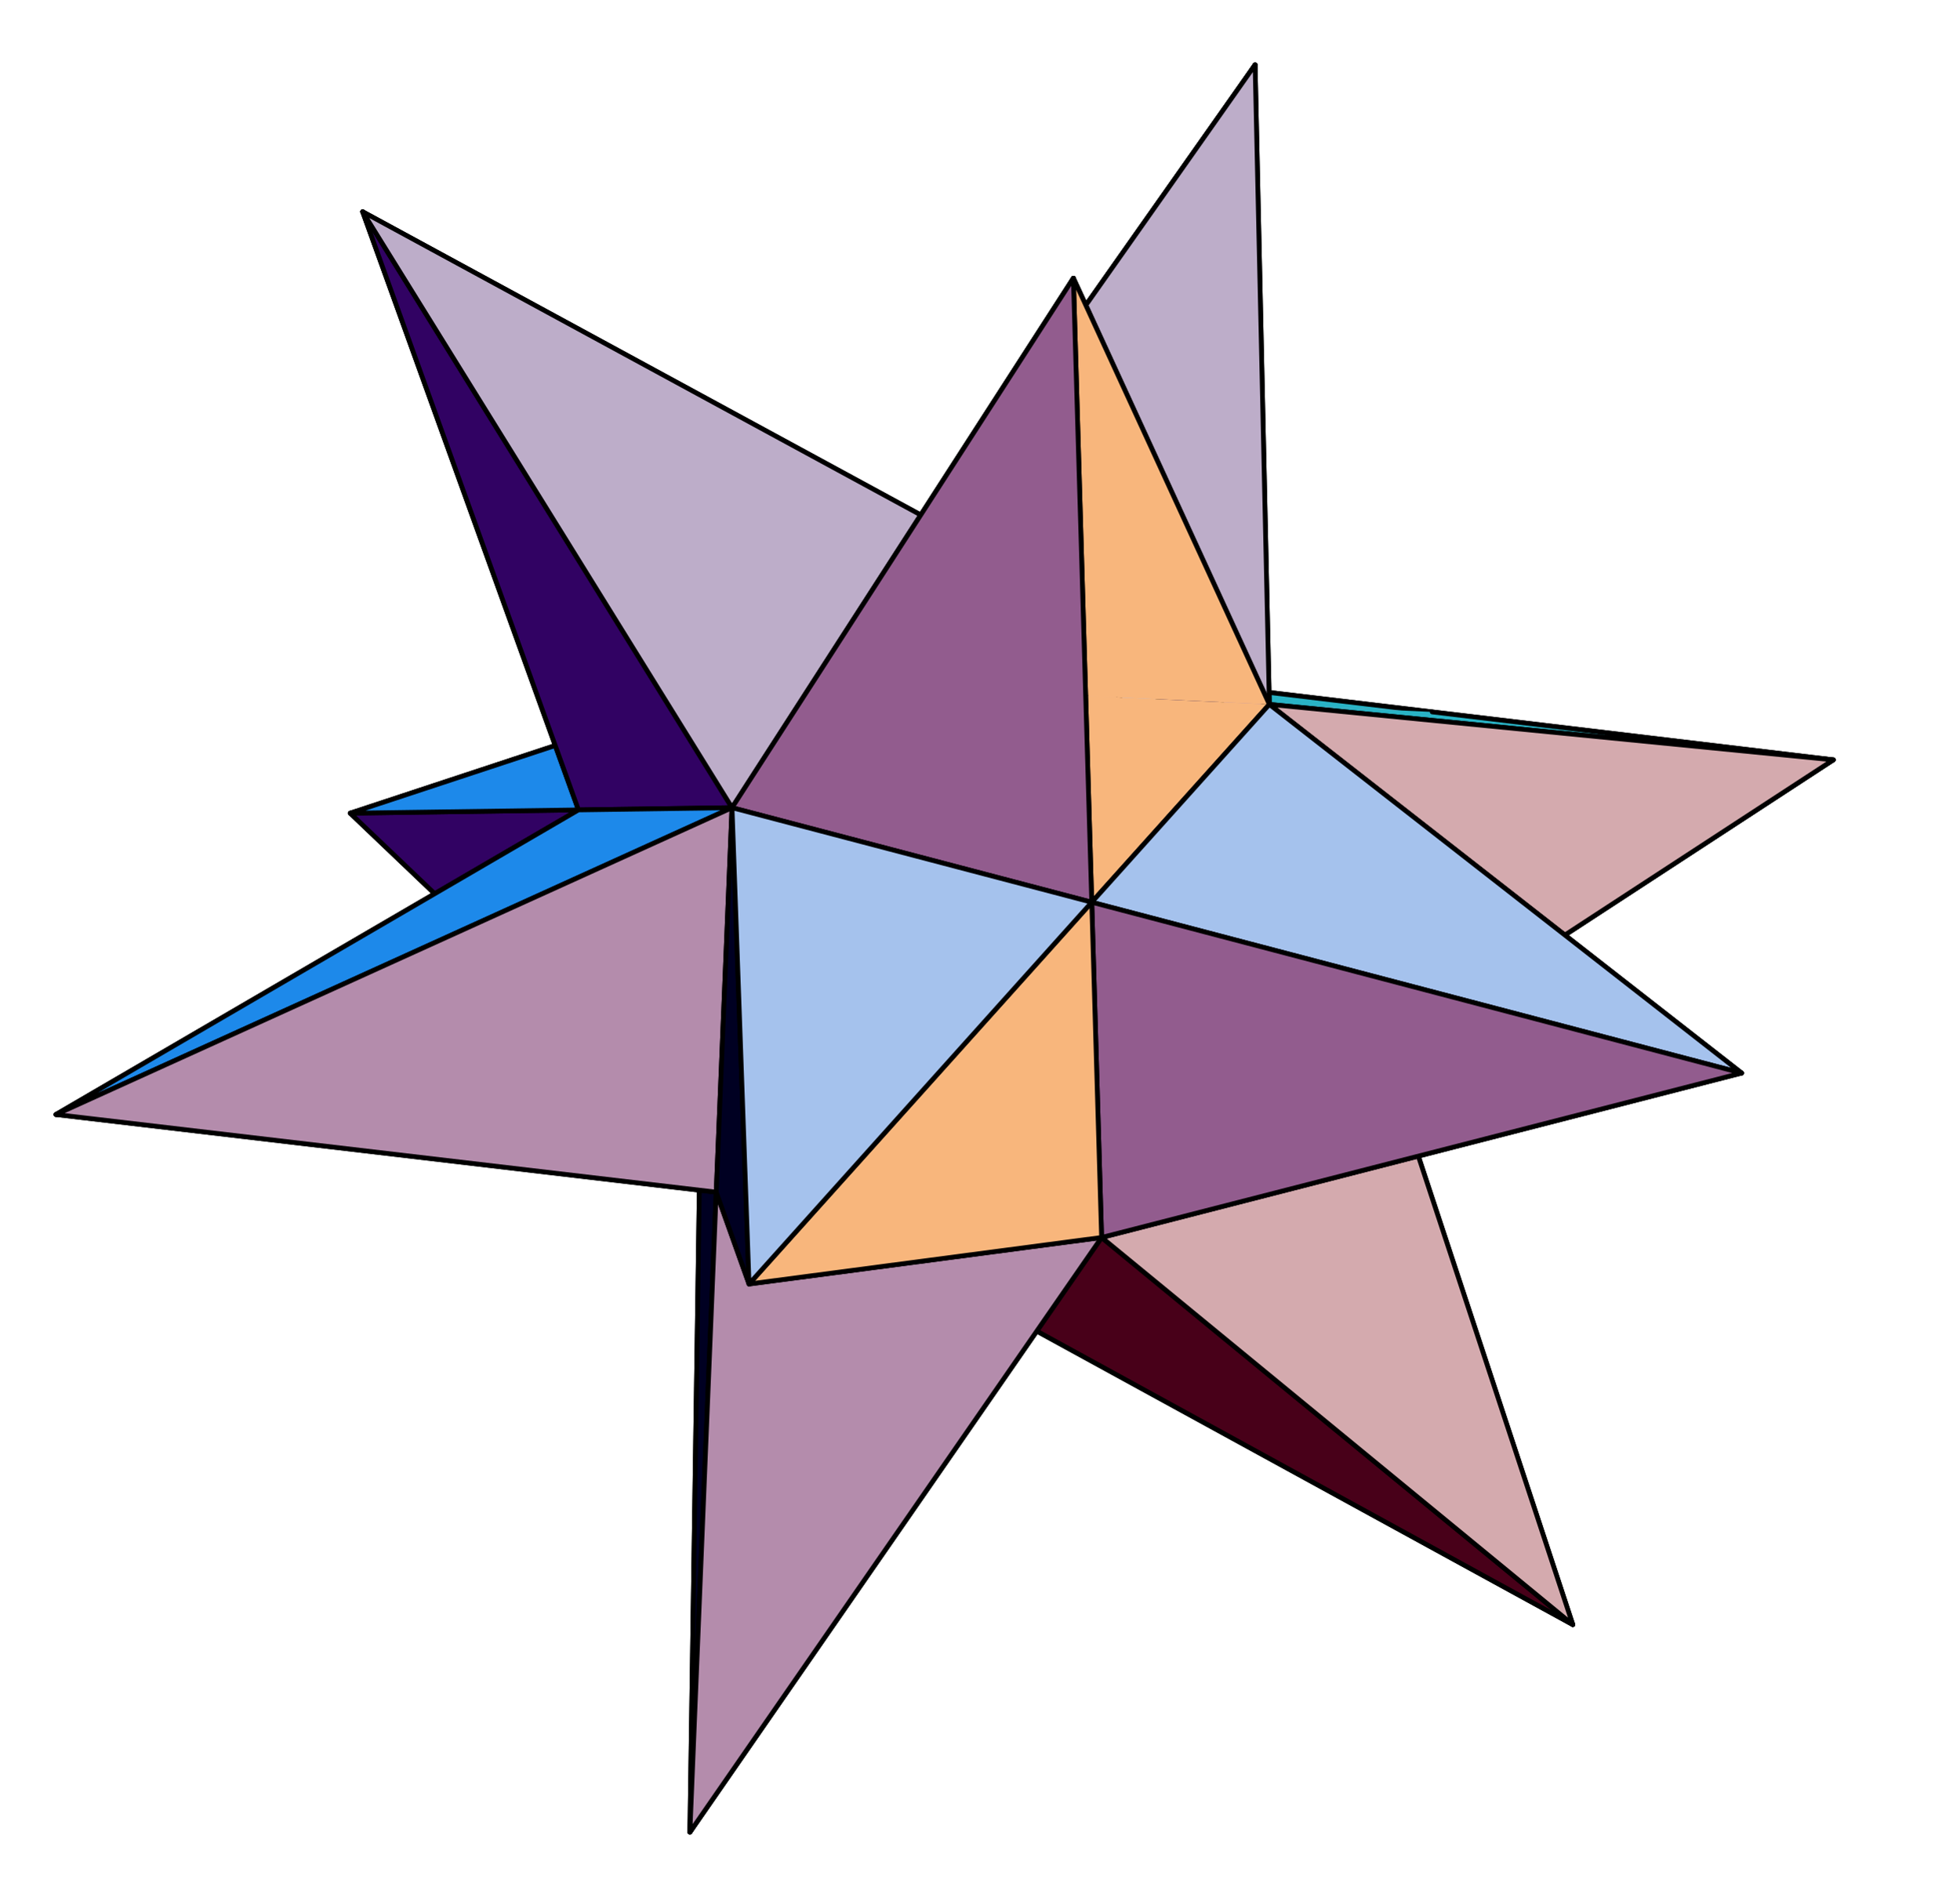
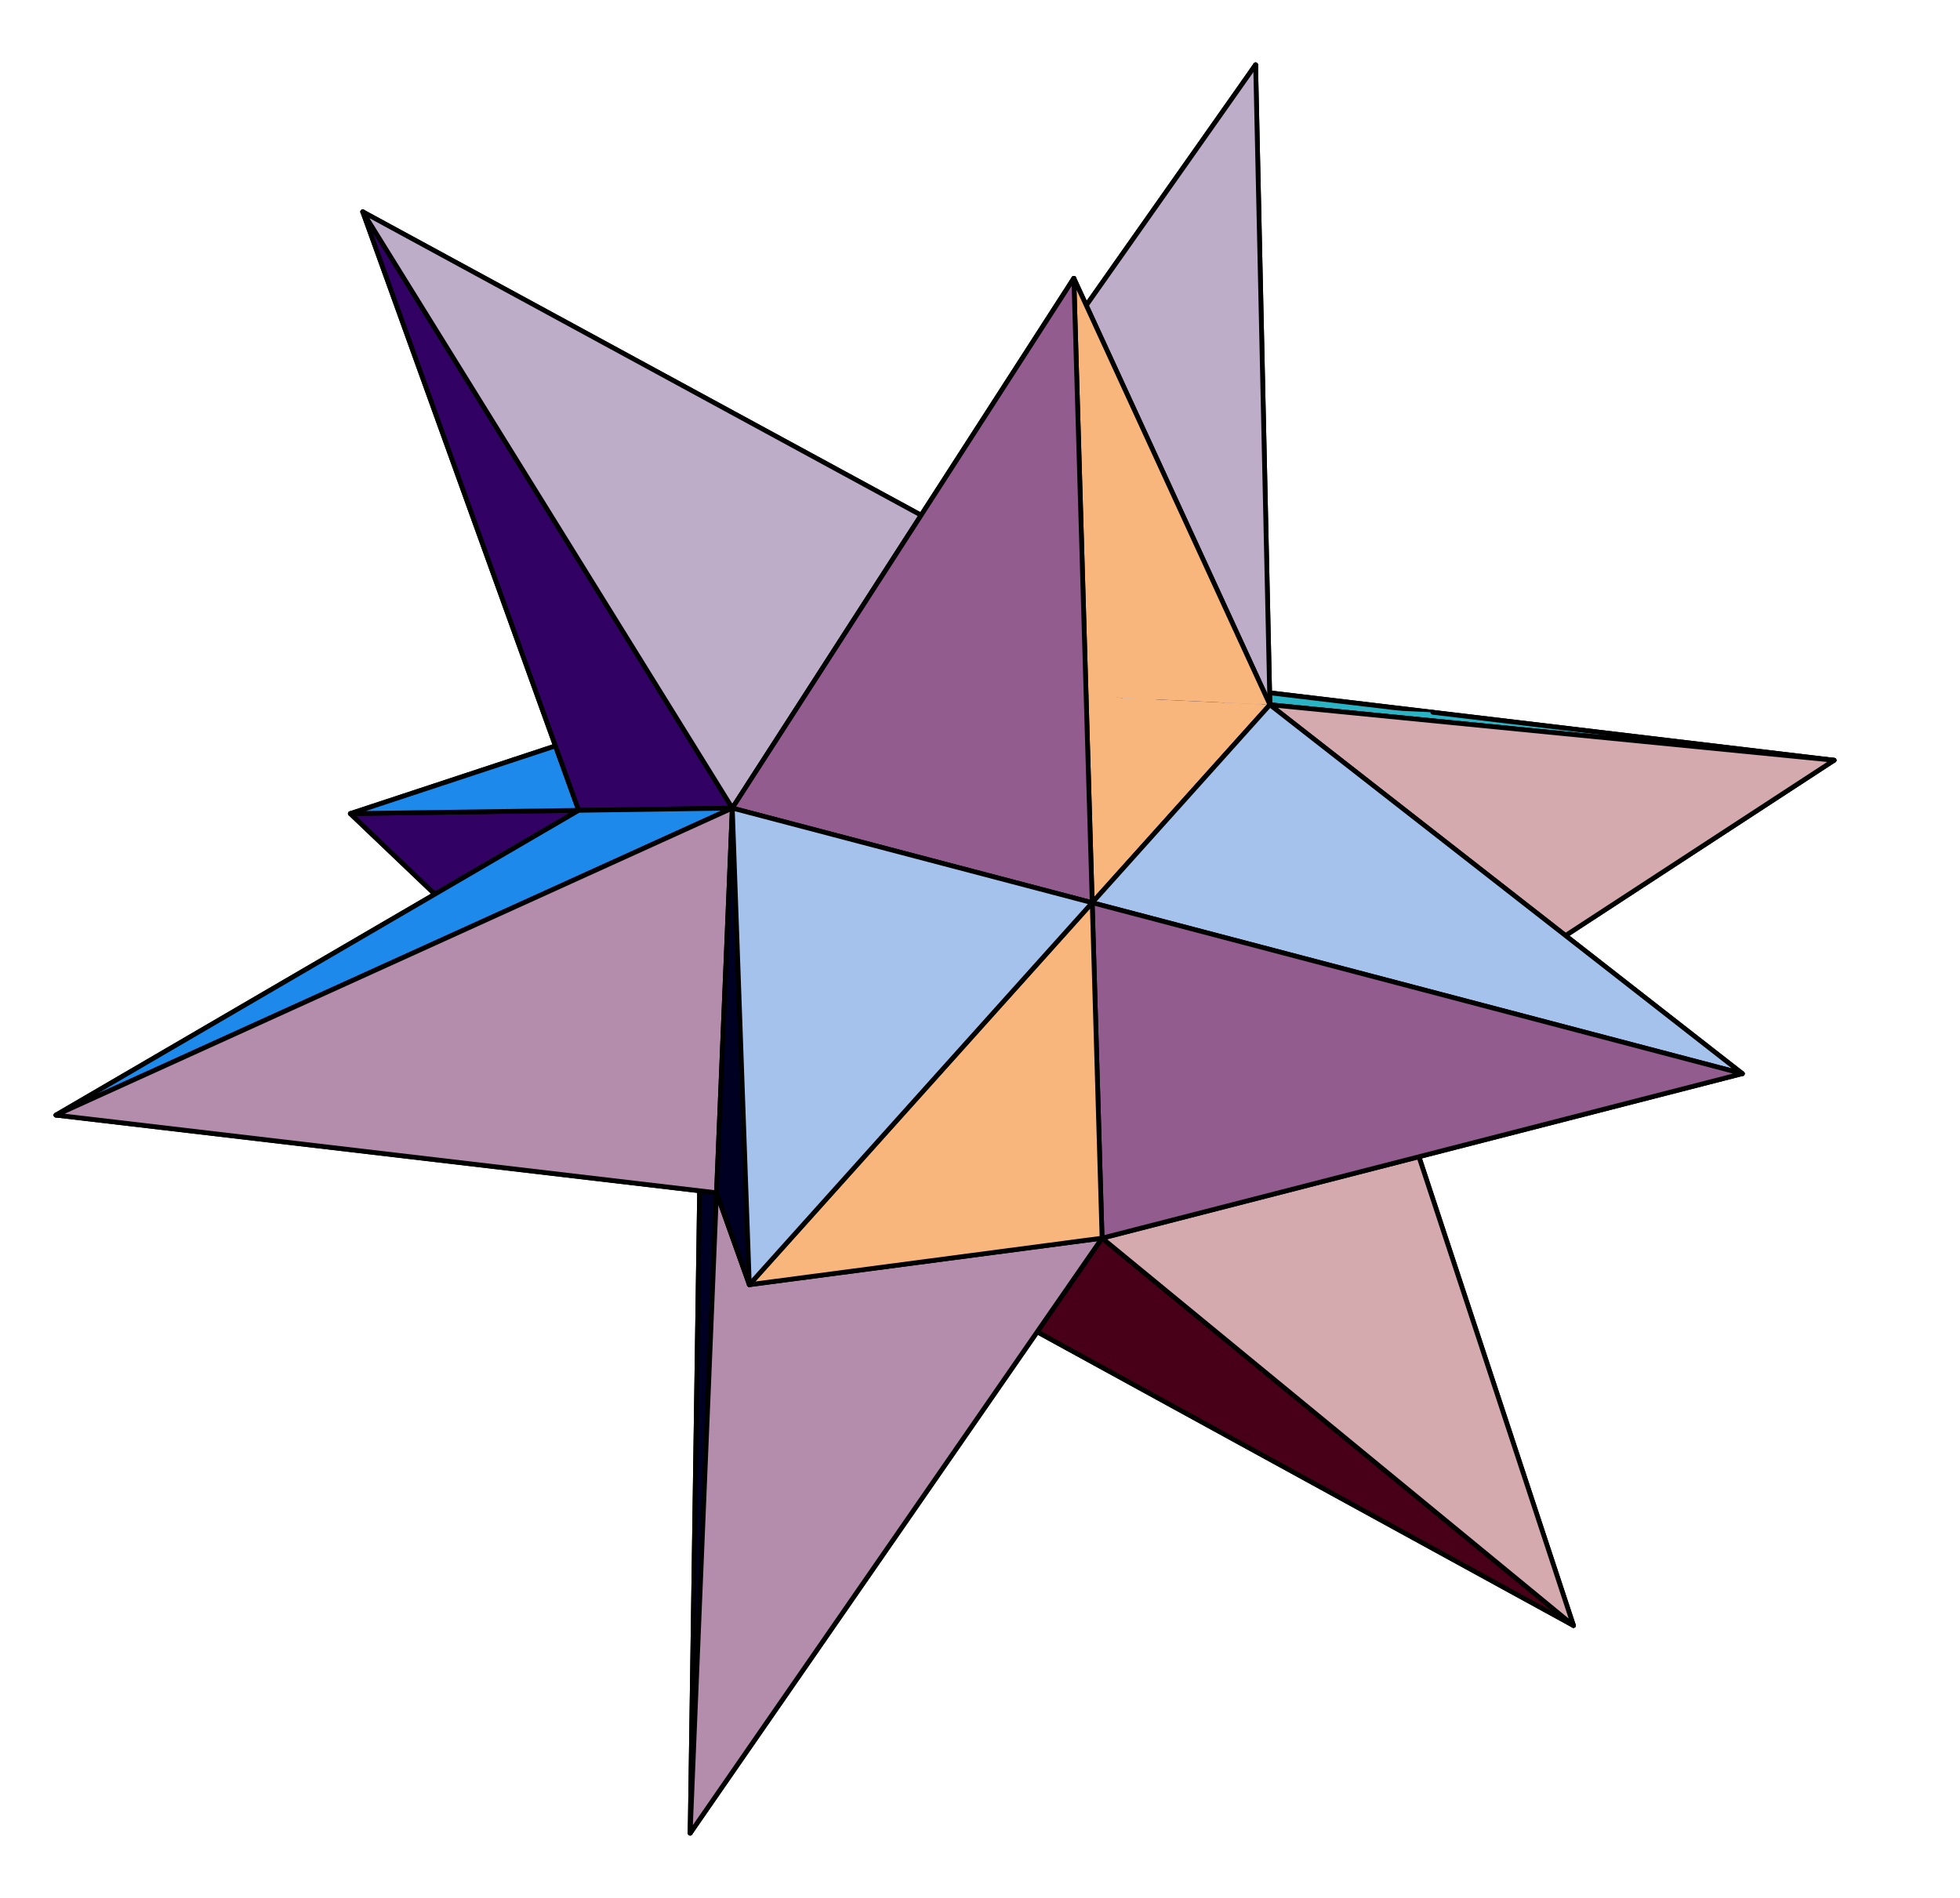
- <svg xmlns="http://www.w3.org/2000/svg" width="275.173" height="266.413" viewBox="0 0 206.38 199.81" version="1.2">
-   <path style="stroke:none;fill-rule:nonzero;fill:#a9bee8;fill-opacity:1" d="m126.77 109.86-5.32-40.212-28.915 31" />
-   <path style="fill:none;stroke-width:5;stroke-linecap:round;stroke-linejoin:round;stroke:#000;stroke-opacity:1;stroke-miterlimit:10" d="m1271.504 898.257-53.363 403.318-290.01-310.932Zm0 0" transform="matrix(.0997 0 0 -.0997 0 199.416)" />
-   <path style="stroke:none;fill-rule:nonzero;fill:#f3b587;fill-opacity:1" d="M121.45 69.648 90.921 67.84l1.613 32.808" />
-   <path style="fill:none;stroke-width:5;stroke-linecap:round;stroke-linejoin:round;stroke:#000;stroke-opacity:1;stroke-miterlimit:10" d="m1218.14 1301.575-306.19 18.14 16.181-329.072Zm0 0" transform="matrix(.0997 0 0 -.0997 0 199.416)" />
-   <path style="stroke:none;fill-rule:nonzero;fill:#00004e;fill-opacity:1" d="m121.45 69.648 5.32 40.211 1.98-37.496" />
-   <path style="fill:none;stroke-width:5;stroke-linecap:round;stroke-linejoin:round;stroke:#000;stroke-opacity:1;stroke-miterlimit:10" d="m1218.14 1301.575 53.364-403.318 19.864 376.088Zm0 0" transform="matrix(.0997 0 0 -.0997 0 199.416)" />
-   <path style="stroke:none;fill-rule:nonzero;fill:#29b3c5;fill-opacity:1" d="m90.922 67.84 30.527 1.808 7.301 2.715" />
-   <path style="fill:none;stroke-width:5;stroke-linecap:round;stroke-linejoin:round;stroke:#000;stroke-opacity:1;stroke-miterlimit:10" d="m911.95 1319.715 306.19-18.14 73.228-27.23Zm0 0" transform="matrix(.0997 0 0 -.0997 0 199.416)" />
-   <path style="stroke:none;fill-rule:nonzero;fill:#f3b587;fill-opacity:1" d="m95.09 152.617-21.356-31.812 18.801-20.157" />
-   <path style="fill:none;stroke-width:5;stroke-linecap:round;stroke-linejoin:round;stroke:#000;stroke-opacity:1;stroke-miterlimit:10" d="M953.755 469.395 739.56 788.475 928.13 990.643Zm0 0" transform="matrix(.0997 0 0 -.0997 0 199.416)" />
-   <path style="stroke:none;fill-rule:nonzero;fill:#966292;fill-opacity:1" d="m95.09 152.617 31.68-42.758-34.235-9.21" />
-   <path style="fill:none;stroke-width:5;stroke-linecap:round;stroke-linejoin:round;stroke:#000;stroke-opacity:1;stroke-miterlimit:10" d="m953.755 469.395 317.749 428.862-343.373 92.386Zm0 0" transform="matrix(.0997 0 0 -.0997 0 199.416)" />
-   <path style="stroke:none;fill-rule:nonzero;fill:#000083;fill-opacity:1" d="m126.77 109.86-31.68 42.757 12.5-13.27" />
-   <path style="fill:none;stroke-width:5;stroke-linecap:round;stroke-linejoin:round;stroke:#000;stroke-opacity:1;stroke-miterlimit:10" d="M1271.504 898.257 953.755 469.395l125.376 133.094Zm0 0" transform="matrix(.0997 0 0 -.0997 0 199.416)" />
-   <path style="stroke:none;fill-rule:nonzero;fill:#480019;fill-opacity:1" d="m73.734 120.805 21.356 31.812 12.5-13.27" />
-   <path style="fill:none;stroke-width:5;stroke-linecap:round;stroke-linejoin:round;stroke:#000;stroke-opacity:1;stroke-miterlimit:10" d="m739.559 788.475 214.196-319.08 125.376 133.094Zm0 0" transform="matrix(.0997 0 0 -.0997 0 199.416)" />
-   <path style="stroke:none;fill-rule:nonzero;fill:#a9bee8;fill-opacity:1" d="M73.734 120.805 36.891 85.672l55.644 14.976" />
-   <path style="fill:none;stroke-width:5;stroke-linecap:round;stroke-linejoin:round;stroke:#000;stroke-opacity:1;stroke-miterlimit:10" d="M739.559 788.475 370.015 1140.86 928.13 990.643Zm0 0" transform="matrix(.0997 0 0 -.0997 0 199.416)" />
-   <path style="stroke:none;fill-rule:nonzero;fill:#966292;fill-opacity:1" d="M36.89 85.672 90.923 67.84l1.613 32.808" />
-   <path style="fill:none;stroke-width:5;stroke-linecap:round;stroke-linejoin:round;stroke:#000;stroke-opacity:1;stroke-miterlimit:10" d="m370.015 1140.859 541.935 178.856 16.181-329.072Zm0 0" transform="matrix(.0997 0 0 -.0997 0 199.416)" />
-   <path style="stroke:none;fill-rule:nonzero;fill:#310263;fill-opacity:1" d="m36.89 85.672 36.844 35.133-12.8-35.477" />
-   <path style="fill:none;stroke-width:5;stroke-linecap:round;stroke-linejoin:round;stroke:#000;stroke-opacity:1;stroke-miterlimit:10" d="m370.015 1140.859 369.544-352.384-128.393 355.832Zm0 0" transform="matrix(.0997 0 0 -.0997 0 199.416)" />
-   <path style="stroke:none;fill-rule:nonzero;fill:#1d89ea;fill-opacity:1" d="M90.922 67.84 36.89 85.672l24.043-.344" />
-   <path style="fill:none;stroke-width:5;stroke-linecap:round;stroke-linejoin:round;stroke:#000;stroke-opacity:1;stroke-miterlimit:10" d="m911.95 1319.715-541.935-178.856 241.151 3.448Zm0 0" transform="matrix(.0997 0 0 -.0997 0 199.416)" />
-   <path style="stroke:none;fill-rule:nonzero;fill:#b48dac;fill-opacity:1" d="m126.77 109.86 66.351-29.805-64.371-7.692" />
-   <path style="fill:none;stroke-width:5;stroke-linecap:round;stroke-linejoin:round;stroke:#000;stroke-opacity:1;stroke-miterlimit:10" d="m1271.504 898.257 665.509 298.942-645.645 77.146Zm0 0" transform="matrix(.0997 0 0 -.0997 0 199.416)" />
-   <path style="stroke:none;fill-rule:nonzero;fill:#4097f2;fill-opacity:1" d="m193.121 80.055-66.351 29.804 19.054 1.07" />
-   <path style="fill:none;stroke-width:5;stroke-linecap:round;stroke-linejoin:round;stroke:#000;stroke-opacity:1;stroke-miterlimit:10" d="m1937.013 1197.2-665.51-298.943 191.12-10.735Zm0 0" transform="matrix(.0997 0 0 -.0997 0 199.416)" />
-   <path style="stroke:none;fill-rule:nonzero;fill:#bcabc8;fill-opacity:1" d="m165.68 171.164-38.91-61.305-19.18 29.489" />
-   <path style="fill:none;stroke-width:5;stroke-linecap:round;stroke-linejoin:round;stroke:#000;stroke-opacity:1;stroke-miterlimit:10" d="m1661.774 283.369-390.27 614.888L1079.13 602.49Zm0 0" transform="matrix(.0997 0 0 -.0997 0 199.416)" />
-   <path style="stroke:none;fill-rule:nonzero;fill:#471972;fill-opacity:1" d="m126.77 109.86 38.91 61.304-19.856-60.234" />
-   <path style="fill:none;stroke-width:5;stroke-linecap:round;stroke-linejoin:round;stroke:#000;stroke-opacity:1;stroke-miterlimit:10" d="m1271.504 898.257 390.27-614.888-199.151 604.153Zm0 0" transform="matrix(.0997 0 0 -.0997 0 199.416)" />
-   <path style="fill-rule:nonzero;fill:#29b3c5;fill-opacity:1;stroke-width:5;stroke-linecap:round;stroke-linejoin:round;stroke:#000;stroke-opacity:1;stroke-miterlimit:10" d="m1513.204 1247.859-221.836 26.486 49.797-18.532" transform="matrix(.0997 0 0 -.0997 0 199.416)" />
-   <path style="stroke:none;fill-rule:nonzero;fill:#00004e;fill-opacity:1" d="m132.21 6.828 1.505 67.383-4.965-1.848" />
-   <path style="fill:none;stroke-width:5;stroke-linecap:round;stroke-linejoin:round;stroke:#000;stroke-opacity:1;stroke-miterlimit:10" d="m1326.081 1931.665 15.084-675.852-49.797 18.532Zm0 0" transform="matrix(.0997 0 0 -.0997 0 199.416)" />
-   <path style="stroke:none;fill-rule:nonzero;fill:#b48dac;fill-opacity:1" d="M90.922 67.84 132.21 6.828l-3.461 65.535" />
-   <path style="fill:none;stroke-width:5;stroke-linecap:round;stroke-linejoin:round;stroke:#000;stroke-opacity:1;stroke-miterlimit:10" d="m911.95 1319.715 414.131 611.95-34.713-657.32Zm0 0" transform="matrix(.0997 0 0 -.0997 0 199.416)" />
-   <path style="stroke:none;fill-rule:nonzero;fill:#a73600;fill-opacity:1" d="M132.21 6.828 90.923 67.84l7.394-12.867" />
-   <path style="fill:none;stroke-width:5;stroke-linecap:round;stroke-linejoin:round;stroke:#000;stroke-opacity:1;stroke-miterlimit:10" d="m1326.081 1931.665-414.13-611.95 74.167 129.058Zm0 0" transform="matrix(.0997 0 0 -.0997 0 199.416)" />
-   <path style="stroke:none;fill-rule:nonzero;fill:#bdadc9;fill-opacity:1" d="M133.715 74.21 132.21 6.829 98.316 54.973" />
-   <path style="fill:none;stroke-width:5;stroke-linecap:round;stroke-linejoin:round;stroke:#000;stroke-opacity:1;stroke-miterlimit:10" d="m1341.165 1255.813-15.084 675.852-339.963-482.892Zm0 0" transform="matrix(.0997 0 0 -.0997 0 199.416)" />
-   <path style="stroke:none;fill-rule:nonzero;fill:#5e0135;fill-opacity:1" d="m113.07 29.305 20.645 44.906-35.399-19.238" />
-   <path style="fill:none;stroke-width:5;stroke-linecap:round;stroke-linejoin:round;stroke:#000;stroke-opacity:1;stroke-miterlimit:10" d="m1134.1 1706.224 207.065-450.411-355.047 192.96Zm0 0" transform="matrix(.0997 0 0 -.0997 0 199.416)" />
-   <path style="fill-rule:nonzero;fill:#f8b67c;fill-opacity:1;stroke-width:5;stroke-linecap:round;stroke-linejoin:round;stroke:#000;stroke-opacity:1;stroke-miterlimit:10" d="M1341.165 1255.813 1134.1 1706.224l12.968-441.4" transform="matrix(.0997 0 0 -.0997 0 199.416)" />
-   <path style="fill-rule:nonzero;fill:#f8b67c;fill-opacity:1;stroke-width:5;stroke-linecap:round;stroke-linejoin:round;stroke:#000;stroke-opacity:1;stroke-miterlimit:10" d="m1147.068 1264.824 6.426-218.075 187.671 209.064" transform="matrix(.0997 0 0 -.0997 0 199.416)" />
-   <path style="fill-rule:nonzero;fill:#29b3c5;fill-opacity:1;stroke-width:5;stroke-linecap:round;stroke-linejoin:round;stroke:#000;stroke-opacity:1;stroke-miterlimit:10" d="m1341.165 1255.813 595.848-58.614-423.809 50.66" transform="matrix(.0997 0 0 -.0997 0 199.416)" />
-   <path style="stroke:none;fill-rule:nonzero;fill:#d4aaae;fill-opacity:1" d="m193.121 80.055-59.406-5.844 12.11 36.719" />
-   <path style="fill:none;stroke-width:5;stroke-linecap:round;stroke-linejoin:round;stroke:#000;stroke-opacity:1;stroke-miterlimit:10" d="m1937.013 1197.2-595.848 58.613 121.458-368.291Zm0 0" transform="matrix(.0997 0 0 -.0997 0 199.416)" />
-   <path style="stroke:none;fill-rule:nonzero;fill:#d1a8af;fill-opacity:1" d="M90.922 67.84 38.195 22.305l22.739 63.023" />
-   <path style="fill:none;stroke-width:5;stroke-linecap:round;stroke-linejoin:round;stroke:#000;stroke-opacity:1;stroke-miterlimit:10" d="m911.95 1319.715-528.85 456.72 228.066-632.128Zm0 0" transform="matrix(.0997 0 0 -.0997 0 199.416)" />
-   <path style="stroke:none;fill-rule:nonzero;fill:#5e0135;fill-opacity:1" d="M38.195 22.305 90.922 67.84l7.394-12.867" />
-   <path style="fill:none;stroke-width:5;stroke-linecap:round;stroke-linejoin:round;stroke:#000;stroke-opacity:1;stroke-miterlimit:10" d="m383.1 1776.434 528.85-456.72 74.168 129.06Zm0 0" transform="matrix(.0997 0 0 -.0997 0 199.416)" />
-   <path style="stroke:none;fill-rule:nonzero;fill:#d1a8af;fill-opacity:1" d="m73.734 120.805-67.84-3.387 55.04-32.09" />
-   <path style="fill:none;stroke-width:5;stroke-linecap:round;stroke-linejoin:round;stroke:#000;stroke-opacity:1;stroke-miterlimit:10" d="m739.559 788.475-680.437 33.97 552.044 321.862Zm0 0" transform="matrix(.0997 0 0 -.0997 0 199.416)" />
-   <path style="stroke:none;fill-rule:nonzero;fill:#bcabc8;fill-opacity:1" d="m72.672 193.027 1.062-72.222 33.856 18.543" />
-   <path style="fill:none;stroke-width:5;stroke-linecap:round;stroke-linejoin:round;stroke:#000;stroke-opacity:1;stroke-miterlimit:10" d="m728.902 64.079 10.657 724.396L1079.13 602.49Zm0 0" transform="matrix(.0997 0 0 -.0997 0 199.416)" />
-   <path style="stroke:none;fill-rule:nonzero;fill:#002;fill-opacity:1" d="m73.734 120.805-1.062 72.222 2.773-67.43" />
-   <path style="fill:none;stroke-width:5;stroke-linecap:round;stroke-linejoin:round;stroke:#000;stroke-opacity:1;stroke-miterlimit:10" d="M739.559 788.475 728.902 64.08l27.818 676.323Zm0 0" transform="matrix(.0997 0 0 -.0997 0 199.416)" />
-   <path style="stroke:none;fill-rule:nonzero;fill:#55cee8;fill-opacity:1" d="m5.895 117.418 67.84 3.387 1.71 4.793" />
-   <path style="fill:none;stroke-width:5;stroke-linecap:round;stroke-linejoin:round;stroke:#000;stroke-opacity:1;stroke-miterlimit:10" d="m59.122 822.444 680.437-33.969 17.16-48.073Zm0 0" transform="matrix(.0997 0 0 -.0997 0 199.416)" />
-   <path style="stroke:none;fill-rule:nonzero;fill:#480019;fill-opacity:1" d="m116.043 130.375 49.637 40.79-58.09-31.817" />
-   <path style="fill:none;stroke-width:5;stroke-linecap:round;stroke-linejoin:round;stroke:#000;stroke-opacity:1;stroke-miterlimit:10" d="m1163.916 692.485 497.858-409.116-582.643 319.12Zm0 0" transform="matrix(.0997 0 0 -.0997 0 199.416)" />
-   <path style="stroke:none;fill-rule:nonzero;fill:#000083;fill-opacity:1" d="m116.043 130.375-43.371 62.652 34.918-53.68" />
-   <path style="fill:none;stroke-width:5;stroke-linecap:round;stroke-linejoin:round;stroke:#000;stroke-opacity:1;stroke-miterlimit:10" d="M1163.916 692.485 728.902 64.079l350.229 538.41Zm0 0" transform="matrix(.0997 0 0 -.0997 0 199.416)" />
-   <path style="stroke:none;fill-rule:nonzero;fill:#d4aaae;fill-opacity:1" d="m165.68 171.164-49.637-40.789 29.781-19.445" />
-   <path style="fill:none;stroke-width:5;stroke-linecap:round;stroke-linejoin:round;stroke:#000;stroke-opacity:1;stroke-miterlimit:10" d="m1661.774 283.369-497.858 409.116 298.707 195.037Zm0 0" transform="matrix(.0997 0 0 -.0997 0 199.416)" />
-   <path style="stroke:none;fill-rule:nonzero;fill:#310263;fill-opacity:1" d="M38.195 22.305 77.11 85.094l-16.175.234" />
-   <path style="fill:none;stroke-width:5;stroke-linecap:round;stroke-linejoin:round;stroke:#000;stroke-opacity:1;stroke-miterlimit:10" d="m383.1 1776.434 390.31-629.777-162.244-2.35Zm0 0" transform="matrix(.0997 0 0 -.0997 0 199.416)" />
-   <path style="stroke:none;fill-rule:nonzero;fill:#1d89ea;fill-opacity:1" d="M77.11 85.094 5.894 117.418l55.039-32.09" />
-   <path style="fill:none;stroke-width:5;stroke-linecap:round;stroke-linejoin:round;stroke:#000;stroke-opacity:1;stroke-miterlimit:10" d="M773.41 1146.657 59.122 822.444l552.044 321.863Zm0 0" transform="matrix(.0997 0 0 -.0997 0 199.416)" />
-   <path style="stroke:none;fill-rule:nonzero;fill:#4097f2;fill-opacity:1" d="m183.46 113.05-67.417 17.325 29.781-19.445" />
-   <path style="fill:none;stroke-width:5;stroke-linecap:round;stroke-linejoin:round;stroke:#000;stroke-opacity:1;stroke-miterlimit:10" d="m1840.12 866.247-676.204-173.762 298.707 195.037Zm0 0" transform="matrix(.0997 0 0 -.0997 0 199.416)" />
-   <path style="stroke:none;fill-rule:nonzero;fill:#471972;fill-opacity:1" d="m133.715 74.21 49.746 38.84-37.637-2.12" />
-   <path style="fill:none;stroke-width:5;stroke-linecap:round;stroke-linejoin:round;stroke:#000;stroke-opacity:1;stroke-miterlimit:10" d="m1341.165 1255.813 498.956-389.566-377.498 21.275Zm0 0" transform="matrix(.0997 0 0 -.0997 0 199.416)" />
-   <path style="stroke:none;fill-rule:nonzero;fill:#bdadc9;fill-opacity:1" d="m77.11 85.094-38.915-62.79 60.121 32.669" />
-   <path style="fill:none;stroke-width:5;stroke-linecap:round;stroke-linejoin:round;stroke:#000;stroke-opacity:1;stroke-miterlimit:10" d="M773.41 1146.657 383.1 1776.434l603.018-327.66Zm0 0" transform="matrix(.0997 0 0 -.0997 0 199.416)" />
-   <path style="stroke:none;fill-rule:nonzero;fill:#b48cac;fill-opacity:1" d="m72.672 193.027 43.371-62.652-40.598-4.777" />
-   <path style="fill:none;stroke-width:5;stroke-linecap:round;stroke-linejoin:round;stroke:#000;stroke-opacity:1;stroke-miterlimit:10" d="m728.902 64.079 435.014 628.406-407.196 47.917Zm0 0" transform="matrix(.0997 0 0 -.0997 0 199.416)" />
-   <path style="stroke:none;fill-rule:nonzero;fill:#a73600;fill-opacity:1" d="M113.07 29.305 77.11 85.094l21.206-30.121" />
-   <path style="fill:none;stroke-width:5;stroke-linecap:round;stroke-linejoin:round;stroke:#000;stroke-opacity:1;stroke-miterlimit:10" d="m1134.1 1706.224-360.69-559.567 212.708 302.116Zm0 0" transform="matrix(.0997 0 0 -.0997 0 199.416)" />
-   <path style="stroke:none;fill-rule:nonzero;fill:#a5c2ed;fill-opacity:1" d="m183.46 113.05-49.745-38.84-18.711 20.845" />
-   <path style="fill:none;stroke-width:5;stroke-linecap:round;stroke-linejoin:round;stroke:#000;stroke-opacity:1;stroke-miterlimit:10" d="m1840.12 866.247-498.955 389.566-187.671-209.064Zm0 0" transform="matrix(.0997 0 0 -.0997 0 199.416)" />
-   <path style="stroke:none;fill-rule:nonzero;fill:#55cee8;fill-opacity:1" d="m78.902 135.277 37.141-4.902-40.598-4.777" />
-   <path style="fill:none;stroke-width:5;stroke-linecap:round;stroke-linejoin:round;stroke:#000;stroke-opacity:1;stroke-miterlimit:10" d="m791.394 643.314 372.522 49.17-407.196 47.918Zm0 0" transform="matrix(.0997 0 0 -.0997 0 199.416)" />
-   <path style="stroke:none;fill-rule:nonzero;fill:#925c8e;fill-opacity:1" d="m116.043 130.375 67.418-17.324-68.457-17.996" />
-   <path style="fill:none;stroke-width:5;stroke-linecap:round;stroke-linejoin:round;stroke:#000;stroke-opacity:1;stroke-miterlimit:10" d="m1163.916 692.485 676.205 173.762-686.627 180.502Zm0 0" transform="matrix(.0997 0 0 -.0997 0 199.416)" />
-   <path style="stroke:none;fill-rule:nonzero;fill:#f8b67c;fill-opacity:1" d="m116.043 130.375-37.14 4.902 36.1-40.222" />
-   <path style="fill:none;stroke-width:5;stroke-linecap:round;stroke-linejoin:round;stroke:#000;stroke-opacity:1;stroke-miterlimit:10" d="m1163.916 692.485-372.522-49.171 362.1 403.435Zm0 0" transform="matrix(.0997 0 0 -.0997 0 199.416)" />
-   <path style="stroke:none;fill-rule:nonzero;fill:#b48cac;fill-opacity:1" d="m5.895 117.418 71.214-32.324-1.664 40.504" />
-   <path style="fill:none;stroke-width:5;stroke-linecap:round;stroke-linejoin:round;stroke:#000;stroke-opacity:1;stroke-miterlimit:10" d="m59.122 822.444 714.288 324.213-16.69-406.255Zm0 0" transform="matrix(.0997 0 0 -.0997 0 199.416)" />
-   <path style="stroke:none;fill-rule:nonzero;fill:#002;fill-opacity:1" d="m77.11 85.094 1.792 50.183-3.457-9.68" />
-   <path style="fill:none;stroke-width:5;stroke-linecap:round;stroke-linejoin:round;stroke:#000;stroke-opacity:1;stroke-miterlimit:10" d="m773.41 1146.657 17.984-503.343-34.674 97.088Zm0 0" transform="matrix(.0997 0 0 -.0997 0 199.416)" />
-   <path style="stroke:none;fill-rule:nonzero;fill:#925c8e;fill-opacity:1" d="m77.11 85.094 35.96-55.79 1.934 65.75" />
-   <path style="fill:none;stroke-width:5;stroke-linecap:round;stroke-linejoin:round;stroke:#000;stroke-opacity:1;stroke-miterlimit:10" d="m773.41 1146.657 360.69 559.567 19.394-659.475Zm0 0" transform="matrix(.0997 0 0 -.0997 0 199.416)" />
-   <path style="stroke:none;fill-rule:nonzero;fill:#a5c2ed;fill-opacity:1" d="M78.902 135.277 77.11 85.094l37.895 9.96" />
-   <path style="fill:none;stroke-width:5;stroke-linecap:round;stroke-linejoin:round;stroke:#000;stroke-opacity:1;stroke-miterlimit:10" d="m791.394 643.314-17.984 503.343 380.084-99.908Zm0 0" transform="matrix(.0997 0 0 -.0997 0 199.416)" />
+ <svg xmlns="http://www.w3.org/2000/svg" width="206.38pt" height="199.81pt" viewBox="0 0 206.38 199.81" version="1.2">
+   <g id="surface1">
+     <path style=" stroke:none;fill-rule:nonzero;fill:rgb(66.209%,74.414%,91.014%);fill-opacity:1;" d="M 126.77 109.859 L 121.449 69.648 L 92.535 100.648 " />
+     <path style="fill:none;stroke-width:5;stroke-linecap:round;stroke-linejoin:round;stroke:rgb(0%,0%,0%);stroke-opacity:1;stroke-miterlimit:10;" d="M 1271.504 898.257 L 1218.141 1301.575 L 928.131 990.643 Z M 1271.504 898.257 " transform="matrix(0.0997005,0,0,-0.0997005,0,199.4161)" />
+     <path style=" stroke:none;fill-rule:nonzero;fill:rgb(95.312%,71.094%,53.125%);fill-opacity:1;" d="M 121.449 69.648 L 90.922 67.84 L 92.535 100.648 " />
+     <path style="fill:none;stroke-width:5;stroke-linecap:round;stroke-linejoin:round;stroke:rgb(0%,0%,0%);stroke-opacity:1;stroke-miterlimit:10;" d="M 1218.141 1301.575 L 911.95 1319.715 L 928.131 990.643 Z M 1218.141 1301.575 " transform="matrix(0.0997005,0,0,-0.0997005,0,199.4161)" />
+     <path style=" stroke:none;fill-rule:nonzero;fill:rgb(0%,0%,30.589%);fill-opacity:1;" d="M 121.449 69.648 L 126.77 109.859 L 128.75 72.363 " />
+     <path style="fill:none;stroke-width:5;stroke-linecap:round;stroke-linejoin:round;stroke:rgb(0%,0%,0%);stroke-opacity:1;stroke-miterlimit:10;" d="M 1218.141 1301.575 L 1271.504 898.257 L 1291.368 1274.345 Z M 1218.141 1301.575 " transform="matrix(0.0997005,0,0,-0.0997005,0,199.4161)" />
+     <path style=" stroke:none;fill-rule:nonzero;fill:rgb(15.99%,70.117%,77.344%);fill-opacity:1;" d="M 90.922 67.84 L 121.449 69.648 L 128.75 72.363 " />
+     <path style="fill:none;stroke-width:5;stroke-linecap:round;stroke-linejoin:round;stroke:rgb(0%,0%,0%);stroke-opacity:1;stroke-miterlimit:10;" d="M 911.95 1319.715 L 1218.141 1301.575 L 1291.368 1274.345 Z M 911.95 1319.715 " transform="matrix(0.0997005,0,0,-0.0997005,0,199.4161)" />
+     <path style=" stroke:none;fill-rule:nonzero;fill:rgb(95.312%,71.094%,53.125%);fill-opacity:1;" d="M 95.09 152.617 L 73.734 120.805 L 92.535 100.648 " />
+     <path style="fill:none;stroke-width:5;stroke-linecap:round;stroke-linejoin:round;stroke:rgb(0%,0%,0%);stroke-opacity:1;stroke-miterlimit:10;" d="M 953.755 469.395 L 739.559 788.475 L 928.131 990.643 Z M 953.755 469.395 " transform="matrix(0.0997005,0,0,-0.0997005,0,199.4161)" />
+     <path style=" stroke:none;fill-rule:nonzero;fill:rgb(58.789%,38.402%,57.227%);fill-opacity:1;" d="M 95.09 152.617 L 126.77 109.859 L 92.535 100.648 " />
+     <path style="fill:none;stroke-width:5;stroke-linecap:round;stroke-linejoin:round;stroke:rgb(0%,0%,0%);stroke-opacity:1;stroke-miterlimit:10;" d="M 953.755 469.395 L 1271.504 898.257 L 928.131 990.643 Z M 953.755 469.395 " transform="matrix(0.0997005,0,0,-0.0997005,0,199.4161)" />
+     <path style=" stroke:none;fill-rule:nonzero;fill:rgb(0%,0%,51.367%);fill-opacity:1;" d="M 126.77 109.859 L 95.09 152.617 L 107.59 139.348 " />
+     <path style="fill:none;stroke-width:5;stroke-linecap:round;stroke-linejoin:round;stroke:rgb(0%,0%,0%);stroke-opacity:1;stroke-miterlimit:10;" d="M 1271.504 898.257 L 953.755 469.395 L 1079.131 602.489 Z M 1271.504 898.257 " transform="matrix(0.0997005,0,0,-0.0997005,0,199.4161)" />
+     <path style=" stroke:none;fill-rule:nonzero;fill:rgb(28.296%,0%,9.79%);fill-opacity:1;" d="M 73.734 120.805 L 95.09 152.617 L 107.59 139.348 " />
+     <path style="fill:none;stroke-width:5;stroke-linecap:round;stroke-linejoin:round;stroke:rgb(0%,0%,0%);stroke-opacity:1;stroke-miterlimit:10;" d="M 739.559 788.475 L 953.755 469.395 L 1079.131 602.489 Z M 739.559 788.475 " transform="matrix(0.0997005,0,0,-0.0997005,0,199.4161)" />
+     <path style=" stroke:none;fill-rule:nonzero;fill:rgb(66.209%,74.414%,91.014%);fill-opacity:1;" d="M 73.734 120.805 L 36.891 85.672 L 92.535 100.648 " />
+     <path style="fill:none;stroke-width:5;stroke-linecap:round;stroke-linejoin:round;stroke:rgb(0%,0%,0%);stroke-opacity:1;stroke-miterlimit:10;" d="M 739.559 788.475 L 370.015 1140.859 L 928.131 990.643 Z M 739.559 788.475 " transform="matrix(0.0997005,0,0,-0.0997005,0,199.4161)" />
+     <path style=" stroke:none;fill-rule:nonzero;fill:rgb(58.789%,38.402%,57.227%);fill-opacity:1;" d="M 36.891 85.672 L 90.922 67.84 L 92.535 100.648 " />
+     <path style="fill:none;stroke-width:5;stroke-linecap:round;stroke-linejoin:round;stroke:rgb(0%,0%,0%);stroke-opacity:1;stroke-miterlimit:10;" d="M 370.015 1140.859 L 911.95 1319.715 L 928.131 990.643 Z M 370.015 1140.859 " transform="matrix(0.0997005,0,0,-0.0997005,0,199.4161)" />
+     <path style=" stroke:none;fill-rule:nonzero;fill:rgb(19.092%,0.699%,38.696%);fill-opacity:1;" d="M 36.891 85.672 L 73.734 120.805 L 60.934 85.328 " />
+     <path style="fill:none;stroke-width:5;stroke-linecap:round;stroke-linejoin:round;stroke:rgb(0%,0%,0%);stroke-opacity:1;stroke-miterlimit:10;" d="M 370.015 1140.859 L 739.559 788.475 L 611.166 1144.307 Z M 370.015 1140.859 " transform="matrix(0.0997005,0,0,-0.0997005,0,199.4161)" />
+     <path style=" stroke:none;fill-rule:nonzero;fill:rgb(11.497%,53.906%,91.602%);fill-opacity:1;" d="M 90.922 67.84 L 36.891 85.672 L 60.934 85.328 " />
+     <path style="fill:none;stroke-width:5;stroke-linecap:round;stroke-linejoin:round;stroke:rgb(0%,0%,0%);stroke-opacity:1;stroke-miterlimit:10;" d="M 911.95 1319.715 L 370.015 1140.859 L 611.166 1144.307 Z M 911.95 1319.715 " transform="matrix(0.0997005,0,0,-0.0997005,0,199.4161)" />
+     <path style=" stroke:none;fill-rule:nonzero;fill:rgb(70.702%,55.272%,67.577%);fill-opacity:1;" d="M 126.77 109.859 L 193.121 80.055 L 128.75 72.363 " />
+     <path style="fill:none;stroke-width:5;stroke-linecap:round;stroke-linejoin:round;stroke:rgb(0%,0%,0%);stroke-opacity:1;stroke-miterlimit:10;" d="M 1271.504 898.257 L 1937.013 1197.199 L 1291.368 1274.345 Z M 1271.504 898.257 " transform="matrix(0.0997005,0,0,-0.0997005,0,199.4161)" />
+     <path style=" stroke:none;fill-rule:nonzero;fill:rgb(25%,59.375%,94.922%);fill-opacity:1;" d="M 193.121 80.055 L 126.77 109.859 L 145.824 110.93 " />
+     <path style="fill:none;stroke-width:5;stroke-linecap:round;stroke-linejoin:round;stroke:rgb(0%,0%,0%);stroke-opacity:1;stroke-miterlimit:10;" d="M 1937.013 1197.199 L 1271.504 898.257 L 1462.623 887.522 Z M 1937.013 1197.199 " transform="matrix(0.0997005,0,0,-0.0997005,0,199.4161)" />
+     <path style=" stroke:none;fill-rule:nonzero;fill:rgb(73.827%,66.992%,78.319%);fill-opacity:1;" d="M 165.68 171.164 L 126.77 109.859 L 107.59 139.348 " />
+     <path style="fill:none;stroke-width:5;stroke-linecap:round;stroke-linejoin:round;stroke:rgb(0%,0%,0%);stroke-opacity:1;stroke-miterlimit:10;" d="M 1661.774 283.369 L 1271.504 898.257 L 1079.131 602.489 Z M 1661.774 283.369 " transform="matrix(0.0997005,0,0,-0.0997005,0,199.4161)" />
+     <path style=" stroke:none;fill-rule:nonzero;fill:rgb(27.71%,9.691%,44.798%);fill-opacity:1;" d="M 126.77 109.859 L 165.68 171.164 L 145.824 110.93 " />
+     <path style="fill:none;stroke-width:5;stroke-linecap:round;stroke-linejoin:round;stroke:rgb(0%,0%,0%);stroke-opacity:1;stroke-miterlimit:10;" d="M 1271.504 898.257 L 1661.774 283.369 L 1462.623 887.522 Z M 1271.504 898.257 " transform="matrix(0.0997005,0,0,-0.0997005,0,199.4161)" />
+     <path style="fill-rule:nonzero;fill:rgb(15.99%,70.117%,77.344%);fill-opacity:1;stroke-width:5;stroke-linecap:round;stroke-linejoin:round;stroke:rgb(0%,0%,0%);stroke-opacity:1;stroke-miterlimit:10;" d="M 1513.204 1247.859 L 1291.368 1274.345 L 1341.165 1255.813 " transform="matrix(0.0997005,0,0,-0.0997005,0,199.4161)" />
+     <path style=" stroke:none;fill-rule:nonzero;fill:rgb(0%,0%,30.589%);fill-opacity:1;" d="M 132.211 6.828 L 133.715 74.211 L 128.75 72.363 " />
+     <path style="fill:none;stroke-width:5;stroke-linecap:round;stroke-linejoin:round;stroke:rgb(0%,0%,0%);stroke-opacity:1;stroke-miterlimit:10;" d="M 1326.081 1931.665 L 1341.165 1255.813 L 1291.368 1274.345 Z M 1326.081 1931.665 " transform="matrix(0.0997005,0,0,-0.0997005,0,199.4161)" />
+     <path style=" stroke:none;fill-rule:nonzero;fill:rgb(70.702%,55.272%,67.577%);fill-opacity:1;" d="M 90.922 67.84 L 132.211 6.828 L 128.75 72.363 " />
+     <path style="fill:none;stroke-width:5;stroke-linecap:round;stroke-linejoin:round;stroke:rgb(0%,0%,0%);stroke-opacity:1;stroke-miterlimit:10;" d="M 911.95 1319.715 L 1326.081 1931.665 L 1291.368 1274.345 Z M 911.95 1319.715 " transform="matrix(0.0997005,0,0,-0.0997005,0,199.4161)" />
+     <path style=" stroke:none;fill-rule:nonzero;fill:rgb(65.43%,21.094%,0%);fill-opacity:1;" d="M 132.211 6.828 L 90.922 67.84 L 98.316 54.973 " />
+     <path style="fill:none;stroke-width:5;stroke-linecap:round;stroke-linejoin:round;stroke:rgb(0%,0%,0%);stroke-opacity:1;stroke-miterlimit:10;" d="M 1326.081 1931.665 L 911.95 1319.715 L 986.118 1448.773 Z M 1326.081 1931.665 " transform="matrix(0.0997005,0,0,-0.0997005,0,199.4161)" />
+     <path style=" stroke:none;fill-rule:nonzero;fill:rgb(74.022%,67.969%,78.906%);fill-opacity:1;" d="M 133.715 74.211 L 132.211 6.828 L 98.316 54.973 " />
+     <path style="fill:none;stroke-width:5;stroke-linecap:round;stroke-linejoin:round;stroke:rgb(0%,0%,0%);stroke-opacity:1;stroke-miterlimit:10;" d="M 1341.165 1255.813 L 1326.081 1931.665 L 986.118 1448.773 Z M 1341.165 1255.813 " transform="matrix(0.0997005,0,0,-0.0997005,0,199.4161)" />
+     <path style=" stroke:none;fill-rule:nonzero;fill:rgb(36.792%,0.4%,20.801%);fill-opacity:1;" d="M 113.07 29.305 L 133.715 74.211 L 98.316 54.973 " />
+     <path style="fill:none;stroke-width:5;stroke-linecap:round;stroke-linejoin:round;stroke:rgb(0%,0%,0%);stroke-opacity:1;stroke-miterlimit:10;" d="M 1134.1 1706.224 L 1341.165 1255.813 L 986.118 1448.773 Z M 1134.1 1706.224 " transform="matrix(0.0997005,0,0,-0.0997005,0,199.4161)" />
+     <path style="fill-rule:nonzero;fill:rgb(97.069%,71.484%,48.706%);fill-opacity:1;stroke-width:5;stroke-linecap:round;stroke-linejoin:round;stroke:rgb(0%,0%,0%);stroke-opacity:1;stroke-miterlimit:10;" d="M 1341.165 1255.813 L 1134.1 1706.224 L 1147.068 1264.824 " transform="matrix(0.0997005,0,0,-0.0997005,0,199.4161)" />
+     <path style="fill-rule:nonzero;fill:rgb(97.069%,71.484%,48.706%);fill-opacity:1;stroke-width:5;stroke-linecap:round;stroke-linejoin:round;stroke:rgb(0%,0%,0%);stroke-opacity:1;stroke-miterlimit:10;" d="M 1147.068 1264.824 L 1153.494 1046.749 L 1341.165 1255.813 " transform="matrix(0.0997005,0,0,-0.0997005,0,199.4161)" />
+     <path style="fill-rule:nonzero;fill:rgb(15.99%,70.117%,77.344%);fill-opacity:1;stroke-width:5;stroke-linecap:round;stroke-linejoin:round;stroke:rgb(0%,0%,0%);stroke-opacity:1;stroke-miterlimit:10;" d="M 1341.165 1255.813 L 1937.013 1197.199 L 1513.204 1247.859 " transform="matrix(0.0997005,0,0,-0.0997005,0,199.4161)" />
+     <path style=" stroke:none;fill-rule:nonzero;fill:rgb(83.006%,66.797%,68.164%);fill-opacity:1;" d="M 193.121 80.055 L 133.715 74.211 L 145.824 110.93 " />
+     <path style="fill:none;stroke-width:5;stroke-linecap:round;stroke-linejoin:round;stroke:rgb(0%,0%,0%);stroke-opacity:1;stroke-miterlimit:10;" d="M 1937.013 1197.199 L 1341.165 1255.813 L 1462.623 887.522 Z M 1937.013 1197.199 " transform="matrix(0.0997005,0,0,-0.0997005,0,199.4161)" />
+     <path style=" stroke:none;fill-rule:nonzero;fill:rgb(82.031%,66.014%,68.555%);fill-opacity:1;" d="M 90.922 67.84 L 38.195 22.305 L 60.934 85.328 " />
+     <path style="fill:none;stroke-width:5;stroke-linecap:round;stroke-linejoin:round;stroke:rgb(0%,0%,0%);stroke-opacity:1;stroke-miterlimit:10;" d="M 911.95 1319.715 L 383.101 1776.434 L 611.166 1144.307 Z M 911.95 1319.715 " transform="matrix(0.0997005,0,0,-0.0997005,0,199.4161)" />
+     <path style=" stroke:none;fill-rule:nonzero;fill:rgb(36.792%,0.4%,20.801%);fill-opacity:1;" d="M 38.195 22.305 L 90.922 67.84 L 98.316 54.973 " />
+     <path style="fill:none;stroke-width:5;stroke-linecap:round;stroke-linejoin:round;stroke:rgb(0%,0%,0%);stroke-opacity:1;stroke-miterlimit:10;" d="M 383.101 1776.434 L 911.95 1319.715 L 986.118 1448.773 Z M 383.101 1776.434 " transform="matrix(0.0997005,0,0,-0.0997005,0,199.4161)" />
+     <path style=" stroke:none;fill-rule:nonzero;fill:rgb(82.031%,66.014%,68.555%);fill-opacity:1;" d="M 73.734 120.805 L 5.895 117.418 L 60.934 85.328 " />
+     <path style="fill:none;stroke-width:5;stroke-linecap:round;stroke-linejoin:round;stroke:rgb(0%,0%,0%);stroke-opacity:1;stroke-miterlimit:10;" d="M 739.559 788.475 L 59.122 822.444 L 611.166 1144.307 Z M 739.559 788.475 " transform="matrix(0.0997005,0,0,-0.0997005,0,199.4161)" />
+     <path style=" stroke:none;fill-rule:nonzero;fill:rgb(73.827%,66.992%,78.319%);fill-opacity:1;" d="M 72.672 193.027 L 73.734 120.805 L 107.59 139.348 " />
+     <path style="fill:none;stroke-width:5;stroke-linecap:round;stroke-linejoin:round;stroke:rgb(0%,0%,0%);stroke-opacity:1;stroke-miterlimit:10;" d="M 728.902 64.079 L 739.559 788.475 L 1079.131 602.489 Z M 728.902 64.079 " transform="matrix(0.0997005,0,0,-0.0997005,0,199.4161)" />
+     <path style=" stroke:none;fill-rule:nonzero;fill:rgb(0%,0%,13.501%);fill-opacity:1;" d="M 73.734 120.805 L 72.672 193.027 L 75.445 125.598 " />
+     <path style="fill:none;stroke-width:5;stroke-linecap:round;stroke-linejoin:round;stroke:rgb(0%,0%,0%);stroke-opacity:1;stroke-miterlimit:10;" d="M 739.559 788.475 L 728.902 64.079 L 756.72 740.402 Z M 739.559 788.475 " transform="matrix(0.0997005,0,0,-0.0997005,0,199.4161)" />
+     <path style=" stroke:none;fill-rule:nonzero;fill:rgb(33.496%,80.859%,91.014%);fill-opacity:1;" d="M 5.895 117.418 L 73.734 120.805 L 75.445 125.598 " />
+     <path style="fill:none;stroke-width:5;stroke-linecap:round;stroke-linejoin:round;stroke:rgb(0%,0%,0%);stroke-opacity:1;stroke-miterlimit:10;" d="M 59.122 822.444 L 739.559 788.475 L 756.72 740.402 Z M 59.122 822.444 " transform="matrix(0.0997005,0,0,-0.0997005,0,199.4161)" />
+     <path style=" stroke:none;fill-rule:nonzero;fill:rgb(28.296%,0%,9.79%);fill-opacity:1;" d="M 116.043 130.375 L 165.68 171.164 L 107.59 139.348 " />
+     <path style="fill:none;stroke-width:5;stroke-linecap:round;stroke-linejoin:round;stroke:rgb(0%,0%,0%);stroke-opacity:1;stroke-miterlimit:10;" d="M 1163.916 692.485 L 1661.774 283.369 L 1079.131 602.489 Z M 1163.916 692.485 " transform="matrix(0.0997005,0,0,-0.0997005,0,199.4161)" />
+     <path style=" stroke:none;fill-rule:nonzero;fill:rgb(0%,0%,51.367%);fill-opacity:1;" d="M 116.043 130.375 L 72.672 193.027 L 107.59 139.348 " />
+     <path style="fill:none;stroke-width:5;stroke-linecap:round;stroke-linejoin:round;stroke:rgb(0%,0%,0%);stroke-opacity:1;stroke-miterlimit:10;" d="M 1163.916 692.485 L 728.902 64.079 L 1079.131 602.489 Z M 1163.916 692.485 " transform="matrix(0.0997005,0,0,-0.0997005,0,199.4161)" />
+     <path style=" stroke:none;fill-rule:nonzero;fill:rgb(83.006%,66.797%,68.164%);fill-opacity:1;" d="M 165.68 171.164 L 116.043 130.375 L 145.824 110.93 " />
+     <path style="fill:none;stroke-width:5;stroke-linecap:round;stroke-linejoin:round;stroke:rgb(0%,0%,0%);stroke-opacity:1;stroke-miterlimit:10;" d="M 1661.774 283.369 L 1163.916 692.485 L 1462.623 887.522 Z M 1661.774 283.369 " transform="matrix(0.0997005,0,0,-0.0997005,0,199.4161)" />
+     <path style=" stroke:none;fill-rule:nonzero;fill:rgb(19.092%,0.699%,38.696%);fill-opacity:1;" d="M 38.195 22.305 L 77.109 85.094 L 60.934 85.328 " />
+     <path style="fill:none;stroke-width:5;stroke-linecap:round;stroke-linejoin:round;stroke:rgb(0%,0%,0%);stroke-opacity:1;stroke-miterlimit:10;" d="M 383.101 1776.434 L 773.41 1146.657 L 611.166 1144.307 Z M 383.101 1776.434 " transform="matrix(0.0997005,0,0,-0.0997005,0,199.4161)" />
+     <path style=" stroke:none;fill-rule:nonzero;fill:rgb(11.497%,53.906%,91.602%);fill-opacity:1;" d="M 77.109 85.094 L 5.895 117.418 L 60.934 85.328 " />
+     <path style="fill:none;stroke-width:5;stroke-linecap:round;stroke-linejoin:round;stroke:rgb(0%,0%,0%);stroke-opacity:1;stroke-miterlimit:10;" d="M 773.41 1146.657 L 59.122 822.444 L 611.166 1144.307 Z M 773.41 1146.657 " transform="matrix(0.0997005,0,0,-0.0997005,0,199.4161)" />
+     <path style=" stroke:none;fill-rule:nonzero;fill:rgb(25%,59.375%,94.922%);fill-opacity:1;" d="M 183.461 113.051 L 116.043 130.375 L 145.824 110.93 " />
+     <path style="fill:none;stroke-width:5;stroke-linecap:round;stroke-linejoin:round;stroke:rgb(0%,0%,0%);stroke-opacity:1;stroke-miterlimit:10;" d="M 1840.121 866.247 L 1163.916 692.485 L 1462.623 887.522 Z M 1840.121 866.247 " transform="matrix(0.0997005,0,0,-0.0997005,0,199.4161)" />
+     <path style=" stroke:none;fill-rule:nonzero;fill:rgb(27.71%,9.691%,44.798%);fill-opacity:1;" d="M 133.715 74.211 L 183.461 113.051 L 145.824 110.93 " />
+     <path style="fill:none;stroke-width:5;stroke-linecap:round;stroke-linejoin:round;stroke:rgb(0%,0%,0%);stroke-opacity:1;stroke-miterlimit:10;" d="M 1341.165 1255.813 L 1840.121 866.247 L 1462.623 887.522 Z M 1341.165 1255.813 " transform="matrix(0.0997005,0,0,-0.0997005,0,199.4161)" />
+     <path style=" stroke:none;fill-rule:nonzero;fill:rgb(74.022%,67.969%,78.906%);fill-opacity:1;" d="M 77.109 85.094 L 38.195 22.305 L 98.316 54.973 " />
+     <path style="fill:none;stroke-width:5;stroke-linecap:round;stroke-linejoin:round;stroke:rgb(0%,0%,0%);stroke-opacity:1;stroke-miterlimit:10;" d="M 773.41 1146.657 L 383.101 1776.434 L 986.118 1448.773 Z M 773.41 1146.657 " transform="matrix(0.0997005,0,0,-0.0997005,0,199.4161)" />
+     <path style=" stroke:none;fill-rule:nonzero;fill:rgb(70.702%,55.077%,67.381%);fill-opacity:1;" d="M 72.672 193.027 L 116.043 130.375 L 75.445 125.598 " />
+     <path style="fill:none;stroke-width:5;stroke-linecap:round;stroke-linejoin:round;stroke:rgb(0%,0%,0%);stroke-opacity:1;stroke-miterlimit:10;" d="M 728.902 64.079 L 1163.916 692.485 L 756.72 740.402 Z M 728.902 64.079 " transform="matrix(0.0997005,0,0,-0.0997005,0,199.4161)" />
+     <path style=" stroke:none;fill-rule:nonzero;fill:rgb(65.43%,21.094%,0%);fill-opacity:1;" d="M 113.07 29.305 L 77.109 85.094 L 98.316 54.973 " />
+     <path style="fill:none;stroke-width:5;stroke-linecap:round;stroke-linejoin:round;stroke:rgb(0%,0%,0%);stroke-opacity:1;stroke-miterlimit:10;" d="M 1134.1 1706.224 L 773.41 1146.657 L 986.118 1448.773 Z M 1134.1 1706.224 " transform="matrix(0.0997005,0,0,-0.0997005,0,199.4161)" />
+     <path style=" stroke:none;fill-rule:nonzero;fill:rgb(64.844%,75.977%,92.969%);fill-opacity:1;" d="M 183.461 113.051 L 133.715 74.211 L 115.004 95.055 " />
+     <path style="fill:none;stroke-width:5;stroke-linecap:round;stroke-linejoin:round;stroke:rgb(0%,0%,0%);stroke-opacity:1;stroke-miterlimit:10;" d="M 1840.121 866.247 L 1341.165 1255.813 L 1153.494 1046.749 Z M 1840.121 866.247 " transform="matrix(0.0997005,0,0,-0.0997005,0,199.4161)" />
+     <path style=" stroke:none;fill-rule:nonzero;fill:rgb(33.496%,80.859%,91.014%);fill-opacity:1;" d="M 78.902 135.277 L 116.043 130.375 L 75.445 125.598 " />
+     <path style="fill:none;stroke-width:5;stroke-linecap:round;stroke-linejoin:round;stroke:rgb(0%,0%,0%);stroke-opacity:1;stroke-miterlimit:10;" d="M 791.394 643.314 L 1163.916 692.485 L 756.72 740.402 Z M 791.394 643.314 " transform="matrix(0.0997005,0,0,-0.0997005,0,199.4161)" />
+     <path style=" stroke:none;fill-rule:nonzero;fill:rgb(57.422%,36.206%,55.664%);fill-opacity:1;" d="M 116.043 130.375 L 183.461 113.051 L 115.004 95.055 " />
+     <path style="fill:none;stroke-width:5;stroke-linecap:round;stroke-linejoin:round;stroke:rgb(0%,0%,0%);stroke-opacity:1;stroke-miterlimit:10;" d="M 1163.916 692.485 L 1840.121 866.247 L 1153.494 1046.749 Z M 1163.916 692.485 " transform="matrix(0.0997005,0,0,-0.0997005,0,199.4161)" />
+     <path style=" stroke:none;fill-rule:nonzero;fill:rgb(97.069%,71.484%,48.706%);fill-opacity:1;" d="M 116.043 130.375 L 78.902 135.277 L 115.004 95.055 " />
+     <path style="fill:none;stroke-width:5;stroke-linecap:round;stroke-linejoin:round;stroke:rgb(0%,0%,0%);stroke-opacity:1;stroke-miterlimit:10;" d="M 1163.916 692.485 L 791.394 643.314 L 1153.494 1046.749 Z M 1163.916 692.485 " transform="matrix(0.0997005,0,0,-0.0997005,0,199.4161)" />
+     <path style=" stroke:none;fill-rule:nonzero;fill:rgb(70.702%,55.077%,67.381%);fill-opacity:1;" d="M 5.895 117.418 L 77.109 85.094 L 75.445 125.598 " />
+     <path style="fill:none;stroke-width:5;stroke-linecap:round;stroke-linejoin:round;stroke:rgb(0%,0%,0%);stroke-opacity:1;stroke-miterlimit:10;" d="M 59.122 822.444 L 773.41 1146.657 L 756.72 740.402 Z M 59.122 822.444 " transform="matrix(0.0997005,0,0,-0.0997005,0,199.4161)" />
+     <path style=" stroke:none;fill-rule:nonzero;fill:rgb(0%,0%,13.501%);fill-opacity:1;" d="M 77.109 85.094 L 78.902 135.277 L 75.445 125.598 " />
+     <path style="fill:none;stroke-width:5;stroke-linecap:round;stroke-linejoin:round;stroke:rgb(0%,0%,0%);stroke-opacity:1;stroke-miterlimit:10;" d="M 773.41 1146.657 L 791.394 643.314 L 756.72 740.402 Z M 773.41 1146.657 " transform="matrix(0.0997005,0,0,-0.0997005,0,199.4161)" />
+     <path style=" stroke:none;fill-rule:nonzero;fill:rgb(57.422%,36.206%,55.664%);fill-opacity:1;" d="M 77.109 85.094 L 113.07 29.305 L 115.004 95.055 " />
+     <path style="fill:none;stroke-width:5;stroke-linecap:round;stroke-linejoin:round;stroke:rgb(0%,0%,0%);stroke-opacity:1;stroke-miterlimit:10;" d="M 773.41 1146.657 L 1134.1 1706.224 L 1153.494 1046.749 Z M 773.41 1146.657 " transform="matrix(0.0997005,0,0,-0.0997005,0,199.4161)" />
+     <path style=" stroke:none;fill-rule:nonzero;fill:rgb(64.844%,75.977%,92.969%);fill-opacity:1;" d="M 78.902 135.277 L 77.109 85.094 L 115.004 95.055 " />
+     <path style="fill:none;stroke-width:5;stroke-linecap:round;stroke-linejoin:round;stroke:rgb(0%,0%,0%);stroke-opacity:1;stroke-miterlimit:10;" d="M 791.394 643.314 L 773.41 1146.657 L 1153.494 1046.749 Z M 791.394 643.314 " transform="matrix(0.0997005,0,0,-0.0997005,0,199.4161)" />
+   </g>
</svg>
